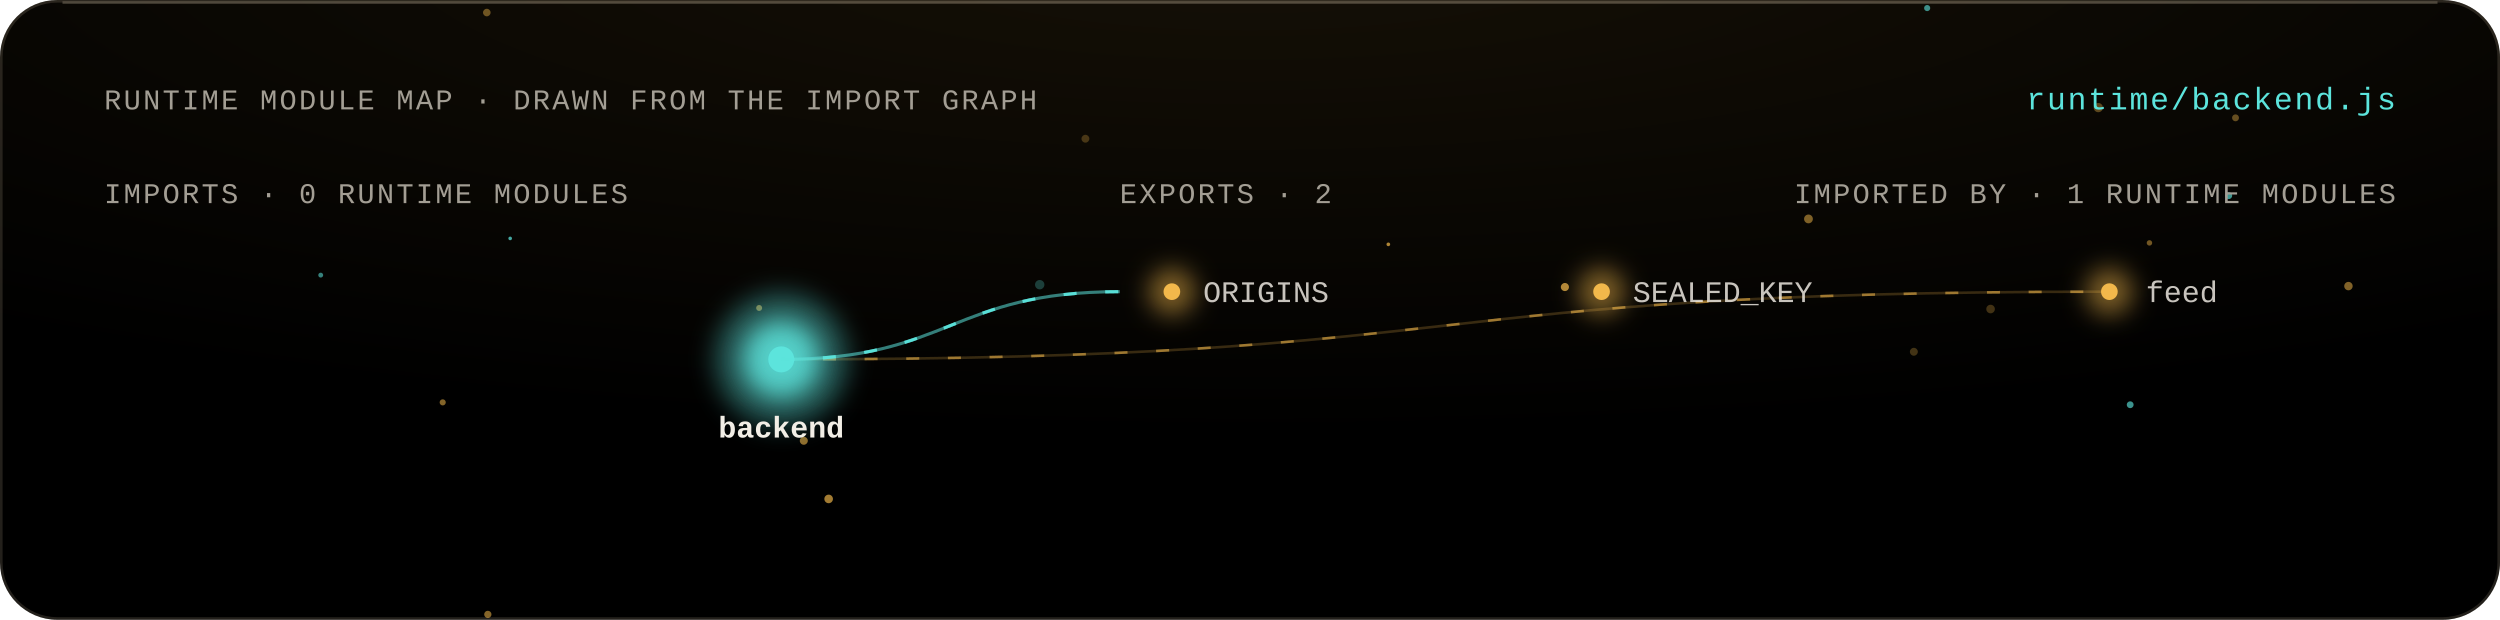
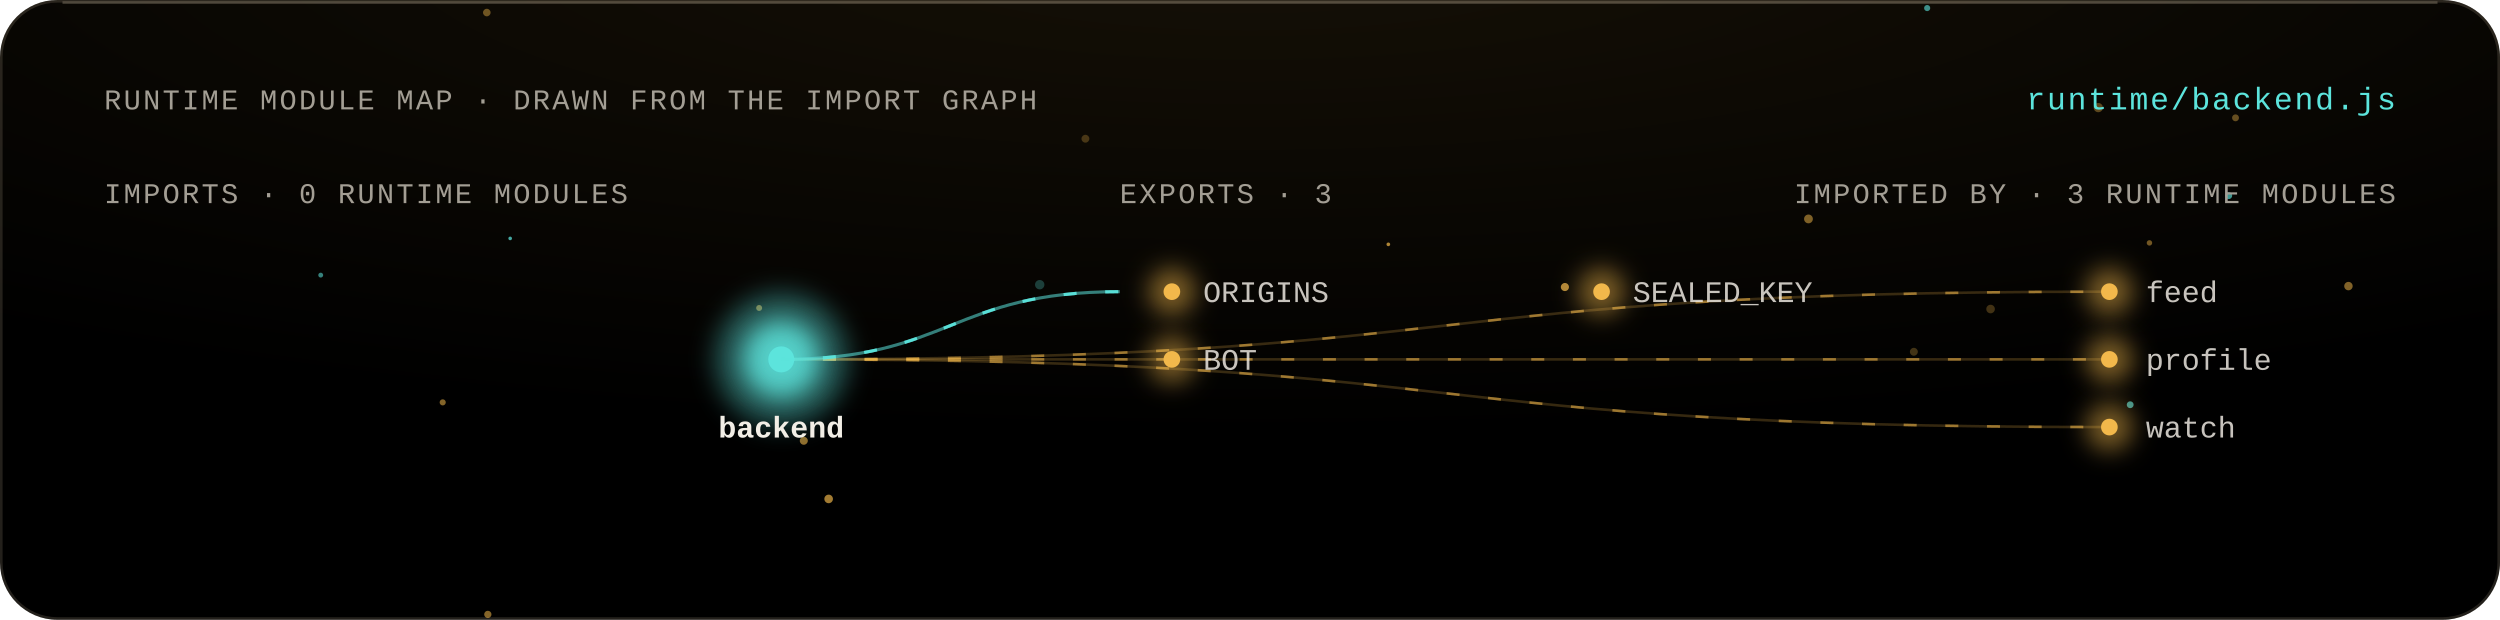
<svg xmlns="http://www.w3.org/2000/svg" viewBox="0 0 960 238" width="960" height="238" role="img" aria-labelledby="t">
  <style>
  text { font-family: 'Geist Mono', ui-monospace, 'Liberation Mono', Menlo, monospace; fill: #F2EEE6; }
  .m { fill: #A39E94; font-size: 11px; letter-spacing: .08em; }
  .l { font-size: 11.5px; }
  .h { font-size: 12px; fill: #5CE4DC; letter-spacing: .06em; }
  .flow { stroke-dasharray: 5 11; animation: flow 3s linear infinite; }
  @keyframes flow { to { stroke-dashoffset: -32; } }
  .breathe { animation: breathe 4.2s ease-in-out infinite; }
  @keyframes breathe { 50% { opacity: .38; } }
  .beat { animation: beat 2.6s ease-in-out infinite; transform-box: fill-box; transform-origin: center; }
  @keyframes beat { 50% { opacity: .55; transform: scale(1.35); } }
  .spin { transform-box: fill-box; transform-origin: center; animation: spin 48s linear infinite; }
  .spin-r { transform-box: fill-box; transform-origin: center; animation: spin 64s linear infinite reverse; }
  @keyframes spin { to { transform: rotate(360deg); } }
  @media (prefers-reduced-motion: reduce) { * { animation: none !important; } }
</style>
  <defs>
    <filter id="bloom" x="-80%" y="-80%" width="260%" height="260%">
      <feGaussianBlur stdDeviation="4.5" />
    </filter>
    <filter id="soft" x="-30%" y="-30%" width="160%" height="160%">
      <feGaussianBlur stdDeviation="1.4" />
    </filter>
    <radialGradient id="key" cx="50%" cy="-10%" r="80%">
      <stop offset="0" stop-color="#F2B84B" stop-opacity=".09" />
      <stop offset="1" stop-color="#F2B84B" stop-opacity="0" />
    </radialGradient>
    <linearGradient id="pair" x1="0" x2="1">
      <stop offset="0" stop-color="#F2B84B" />
      <stop offset="1" stop-color="#5CE4DC" />
    </linearGradient>
  </defs>
  <rect width="960" height="238" rx="22" fill="#000" />
  <rect width="960" height="238" rx="22" fill="url(#key)" />
  <rect x=".5" y=".5" width="959" height="237" rx="21.5" fill="none" stroke="rgba(255,232,196,.14)" />
  <path d="M 24 1 H 936" stroke="rgba(255,238,208,.22)" stroke-width="1" />
  <g>
    <circle cx="187.32" cy="235.93" r="1.4" fill="#F2B84B" opacity="0.55" class="breathe" style="animation-delay:-4.06s" />
    <circle cx="533.12" cy="93.83" r="0.71" fill="#F2B84B" opacity="0.71" class="breathe" style="animation-delay:-2.75s" />
    <circle cx="318.2" cy="191.59" r="1.65" fill="#F2B84B" opacity="0.67" class="breathe" style="animation-delay:-2.21s" />
    <circle cx="195.91" cy="91.55" r="0.7" fill="#5CE4DC" opacity="0.73" class="breathe" style="animation-delay:-3.45s" />
    <circle cx="805.74" cy="41.32" r="1.77" fill="#F2B84B" opacity="0.36" class="breathe" style="animation-delay:-2.88s" />
    <circle cx="734.92" cy="135.08" r="1.52" fill="#F2B84B" opacity="0.27" class="breathe" style="animation-delay:-0.03s" />
    <circle cx="817.99" cy="155.42" r="1.32" fill="#5CE4DC" opacity="0.64" class="breathe" style="animation-delay:-3.54s" />
    <circle cx="416.8" cy="53.27" r="1.51" fill="#F2B84B" opacity="0.26" class="breathe" style="animation-delay:-2.97s" />
    <circle cx="186.93" cy="4.82" r="1.45" fill="#F2B84B" opacity="0.43" class="breathe" style="animation-delay:-2.01s" />
    <circle cx="123.16" cy="105.65" r="0.94" fill="#5CE4DC" opacity="0.56" class="breathe" style="animation-delay:-2.67s" />
    <circle cx="291.51" cy="118.26" r="1.15" fill="#F2B84B" opacity="0.55" class="breathe" style="animation-delay:-0.12s" />
    <circle cx="399.25" cy="109.32" r="1.8" fill="#5CE4DC" opacity="0.26" class="breathe" style="animation-delay:-3.28s" />
    <circle cx="600.92" cy="110.22" r="1.56" fill="#F2B84B" opacity="0.72" class="breathe" style="animation-delay:-2.6s" />
    <circle cx="170" cy="154.51" r="1.18" fill="#F2B84B" opacity="0.54" class="breathe" style="animation-delay:-2.45s" />
    <circle cx="825.39" cy="93.27" r="1.05" fill="#F2B84B" opacity="0.46" class="breathe" style="animation-delay:-3.93s" />
    <circle cx="855.83" cy="75.13" r="1.33" fill="#5CE4DC" opacity="0.65" class="breathe" style="animation-delay:-1.35s" />
    <circle cx="901.8" cy="109.86" r="1.62" fill="#F2B84B" opacity="0.53" class="breathe" style="animation-delay:-2.89s" />
    <circle cx="308.66" cy="169.25" r="1.54" fill="#F2B84B" opacity="0.59" class="breathe" style="animation-delay:-2.22s" />
    <circle cx="858.44" cy="45.25" r="1.33" fill="#F2B84B" opacity="0.4" class="breathe" style="animation-delay:-2.94s" />
    <circle cx="764.38" cy="118.67" r="1.65" fill="#F2B84B" opacity="0.26" class="breathe" style="animation-delay:-0.34s" />
    <circle cx="740.03" cy="3.1" r="1.18" fill="#5CE4DC" opacity="0.61" class="breathe" style="animation-delay:-1.01s" />
    <circle cx="694.45" cy="84.07" r="1.69" fill="#F2B84B" opacity="0.51" class="breathe" style="animation-delay:-2.13s" />
  </g>
  <text x="40" y="42" class="m" text-anchor="start">RUNTIME MODULE MAP · DRAWN FROM THE IMPORT GRAPH</text>
  <text x="920" y="42" class="h" text-anchor="end">runtime/backend.js</text>
  <text x="40" y="78" class="m" text-anchor="start">IMPORTS · 0 RUNTIME MODULES</text>
-   <text x="430" y="78" class="m" text-anchor="start">EXPORTS · 2</text>
-   <text x="920" y="78" class="m" text-anchor="end">IMPORTED BY · 1 RUNTIME MODULES</text>
+   <text x="430" y="78" class="m" text-anchor="start">EXPORTS · 3</text>
+   <text x="920" y="78" class="m" text-anchor="end">IMPORTED BY · 3 RUNTIME MODULES</text>
  <path d="M 300 138 C 580.5 138, 529.5 112, 810 112" fill="none" stroke="#F2B84B" stroke-opacity="0.22" stroke-width="1" />
  <path d="M 300 138 C 580.5 138, 529.5 112, 810 112" fill="none" stroke="#F2B84B" stroke-opacity="0.55" stroke-width="1" class="flow" />
  <g>
    <circle cx="810" cy="112" r="9" fill="#F2B84B" opacity="0.5" filter="url(#bloom)" class="breathe" style="animation-delay:-2.65s" />
    <circle cx="810" cy="112" r="3.2" fill="#F2B84B" />
  </g>
  <text x="824" y="116" class="l" text-anchor="start" fill="#F2EEE6" fill-opacity=".82">feed</text>
+   <path d="M 300 138 C 580.5 138, 529.5 138, 810 138" fill="none" stroke="#F2B84B" stroke-opacity="0.22" stroke-width="1" />
+   <path d="M 300 138 C 580.5 138, 529.5 138, 810 138" fill="none" stroke="#F2B84B" stroke-opacity="0.55" stroke-width="1" class="flow" />
+   <g>
+     <circle cx="810" cy="138" r="9" fill="#F2B84B" opacity="0.5" filter="url(#bloom)" class="breathe" style="animation-delay:-2.56s" />
+     <circle cx="810" cy="138" r="3.2" fill="#F2B84B" />
+   </g>
+   <text x="824" y="142" class="l" text-anchor="start" fill="#F2EEE6" fill-opacity=".82">profile</text>
+   <path d="M 300 138 C 580.5 138, 529.5 164, 810 164" fill="none" stroke="#F2B84B" stroke-opacity="0.22" stroke-width="1" />
+   <path d="M 300 138 C 580.5 138, 529.5 164, 810 164" fill="none" stroke="#F2B84B" stroke-opacity="0.55" stroke-width="1" class="flow" />
+   <g>
+     <circle cx="810" cy="164" r="9" fill="#F2B84B" opacity="0.5" filter="url(#bloom)" class="breathe" style="animation-delay:-0.78s" />
+     <circle cx="810" cy="164" r="3.2" fill="#F2B84B" />
+   </g>
+   <text x="824" y="168" class="l" text-anchor="start" fill="#F2EEE6" fill-opacity=".82">watch</text>
  <circle cx="300" cy="138" r="26" fill="#5CE4DC" opacity=".35" filter="url(#bloom)" class="beat" />
  <g>
    <circle cx="300" cy="138" r="15" fill="#5CE4DC" opacity="0.85" filter="url(#bloom)" class="beat" style="animation-delay:-0s" />
    <circle cx="300" cy="138" r="5" fill="#5CE4DC" />
  </g>
  <text x="300" y="168" class="l" text-anchor="middle" fill="#5CE4DC" font-weight="700" font-size="13">backend</text>
  <path d="M 300 138 C 365 138, 365 112, 430 112" fill="none" stroke="#5CE4DC" stroke-opacity="0.55" stroke-width="1.2" />
  <path d="M 300 138 C 365 138, 365 112, 430 112" fill="none" stroke="#5CE4DC" stroke-opacity="0.95" stroke-width="1.2" class="flow" />
  <g>
-     <circle cx="450" cy="112" r="9" fill="#F2B84B" opacity="0.5" filter="url(#bloom)" class="breathe" style="animation-delay:-2.56s" />
+     <circle cx="450" cy="112" r="9" fill="#F2B84B" opacity="0.5" filter="url(#bloom)" class="breathe" style="animation-delay:-3.97s" />
    <circle cx="450" cy="112" r="3.2" fill="#F2B84B" />
  </g>
  <text x="462" y="116" class="l" text-anchor="start" fill="#F2EEE6" fill-opacity=".82">ORIGINS</text>
  <g>
-     <circle cx="615" cy="112" r="9" fill="#F2B84B" opacity="0.5" filter="url(#bloom)" class="breathe" style="animation-delay:-0.78s" />
+     <circle cx="615" cy="112" r="9" fill="#F2B84B" opacity="0.5" filter="url(#bloom)" class="breathe" style="animation-delay:-2.43s" />
    <circle cx="615" cy="112" r="3.2" fill="#F2B84B" />
  </g>
  <text x="627" y="116" class="l" text-anchor="start" fill="#F2EEE6" fill-opacity=".82">SEALED_KEY</text>
+   <g>
+     <circle cx="450" cy="138" r="9" fill="#F2B84B" opacity="0.5" filter="url(#bloom)" class="breathe" style="animation-delay:-3.86s" />
+     <circle cx="450" cy="138" r="3.2" fill="#F2B84B" />
+   </g>
+   <text x="462" y="142" class="l" text-anchor="start" fill="#F2EEE6" fill-opacity=".82">BOT</text>
</svg>
